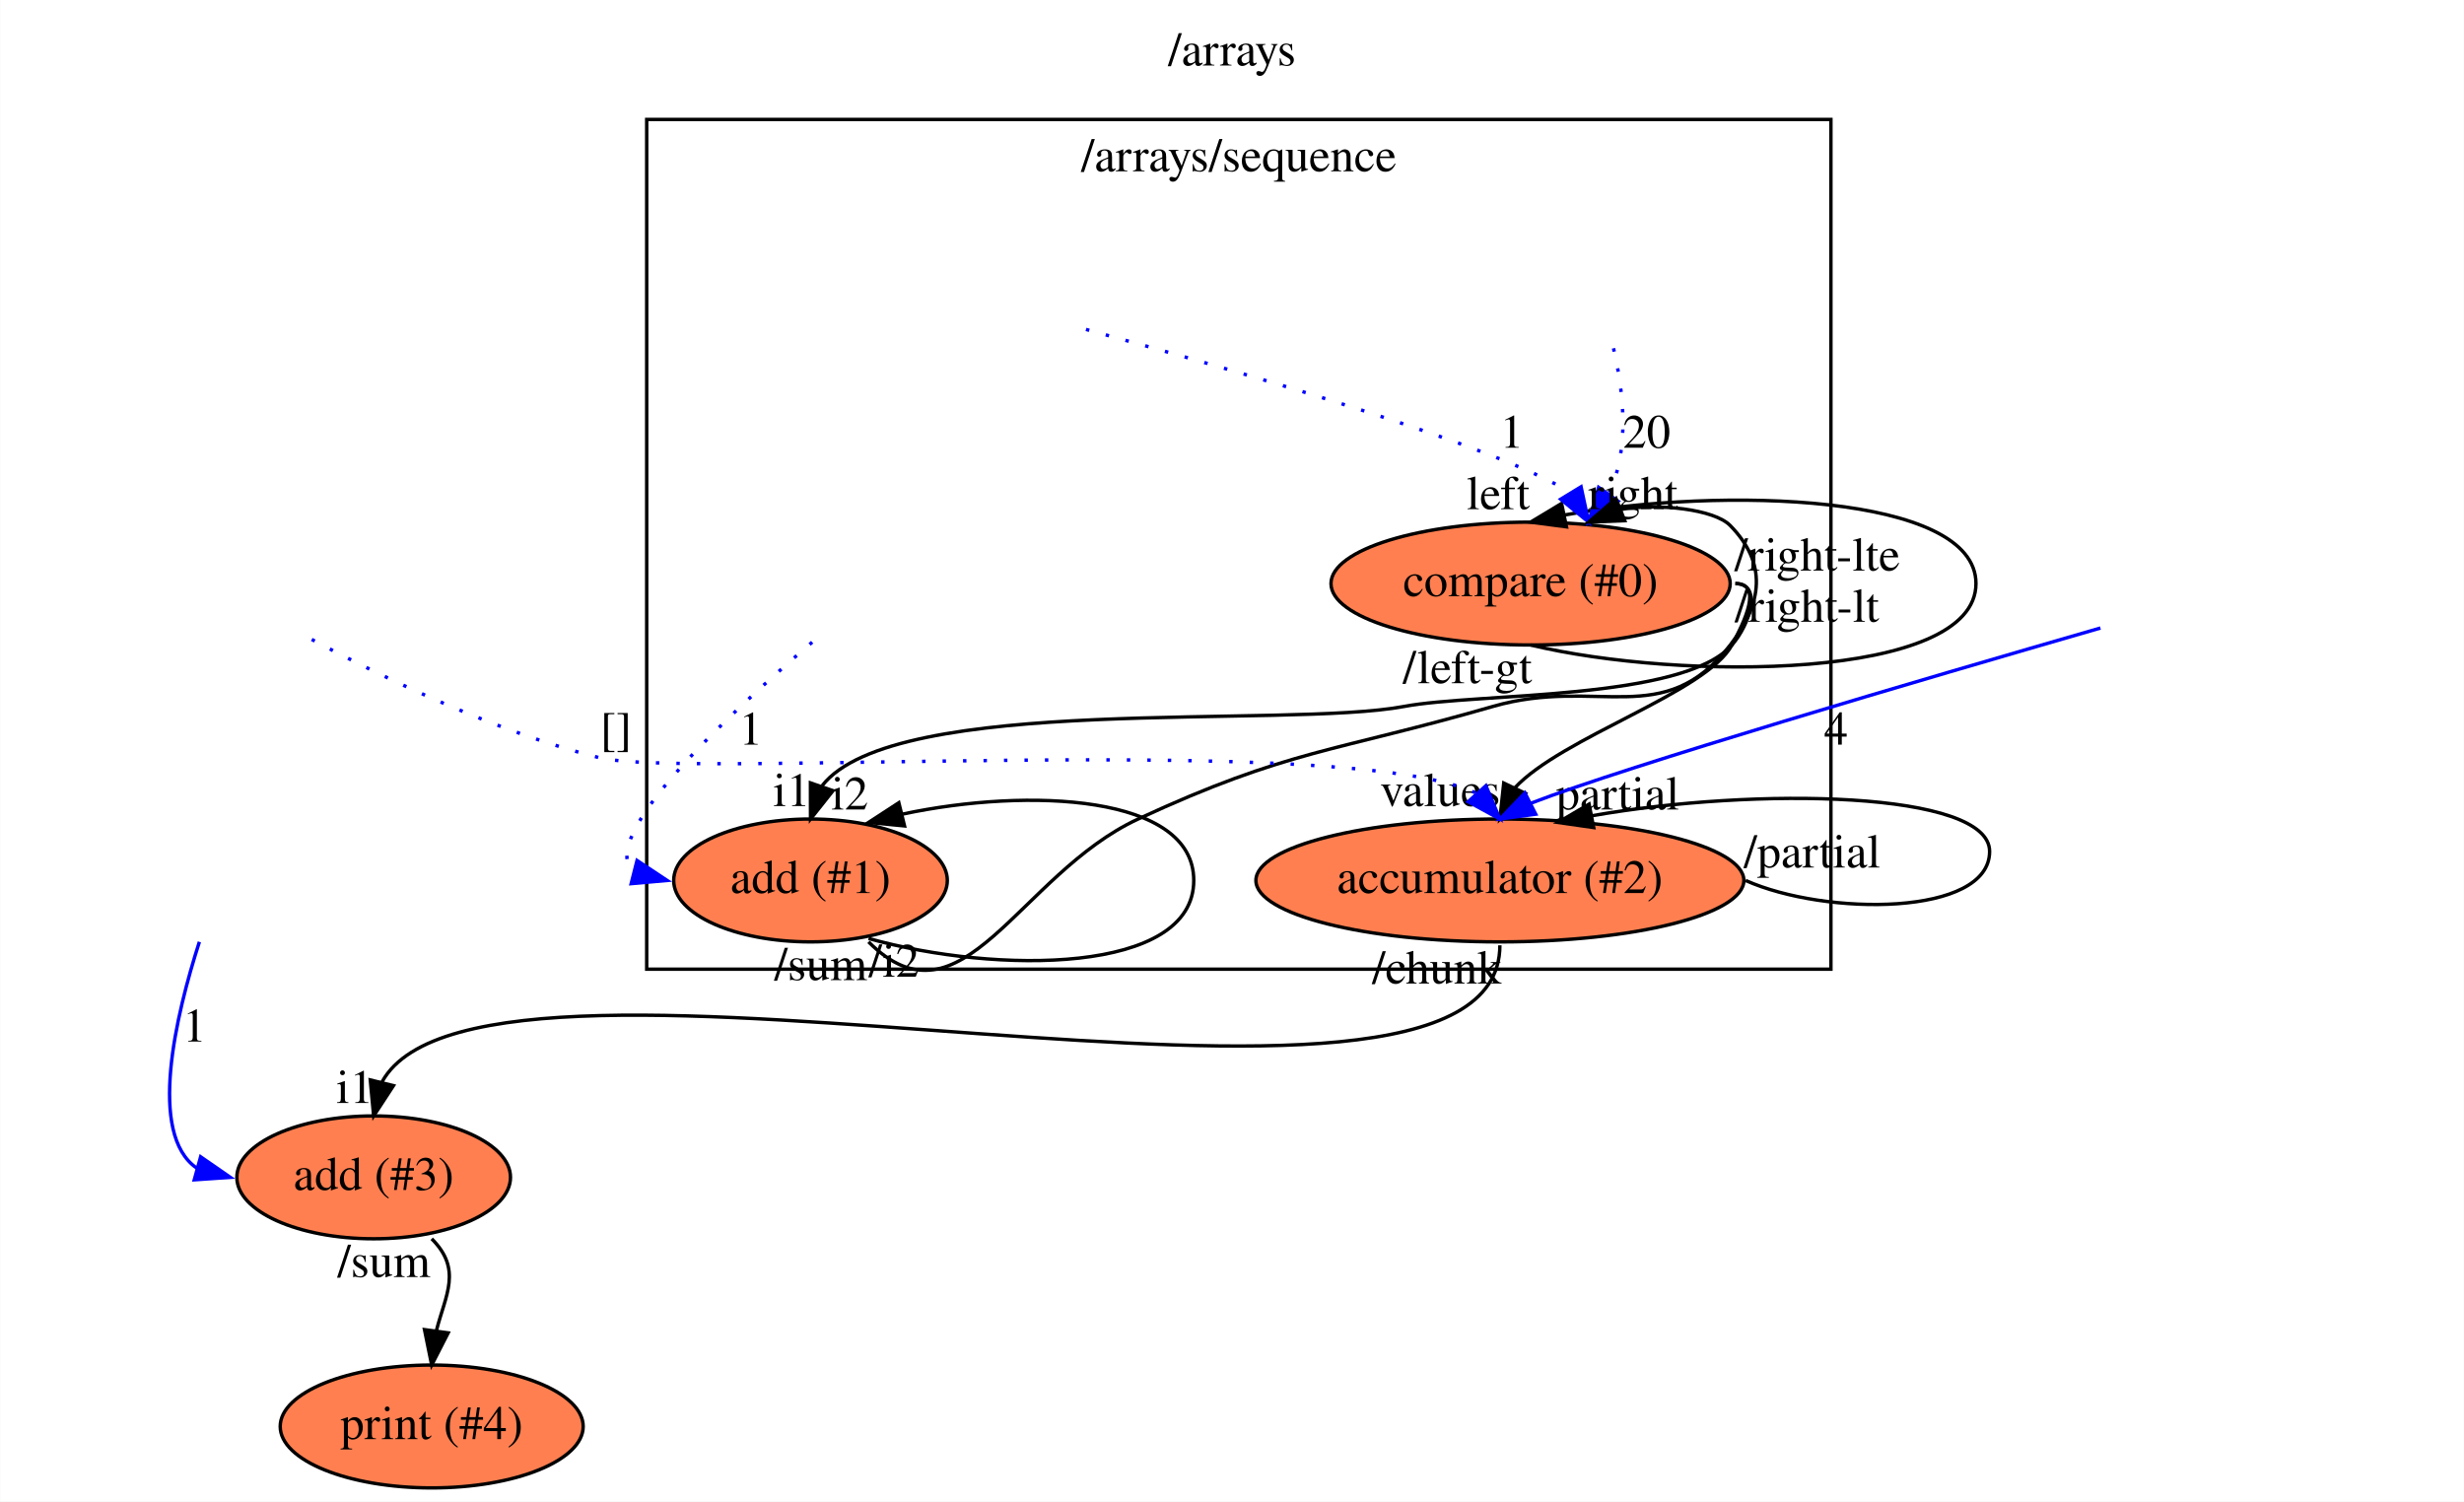
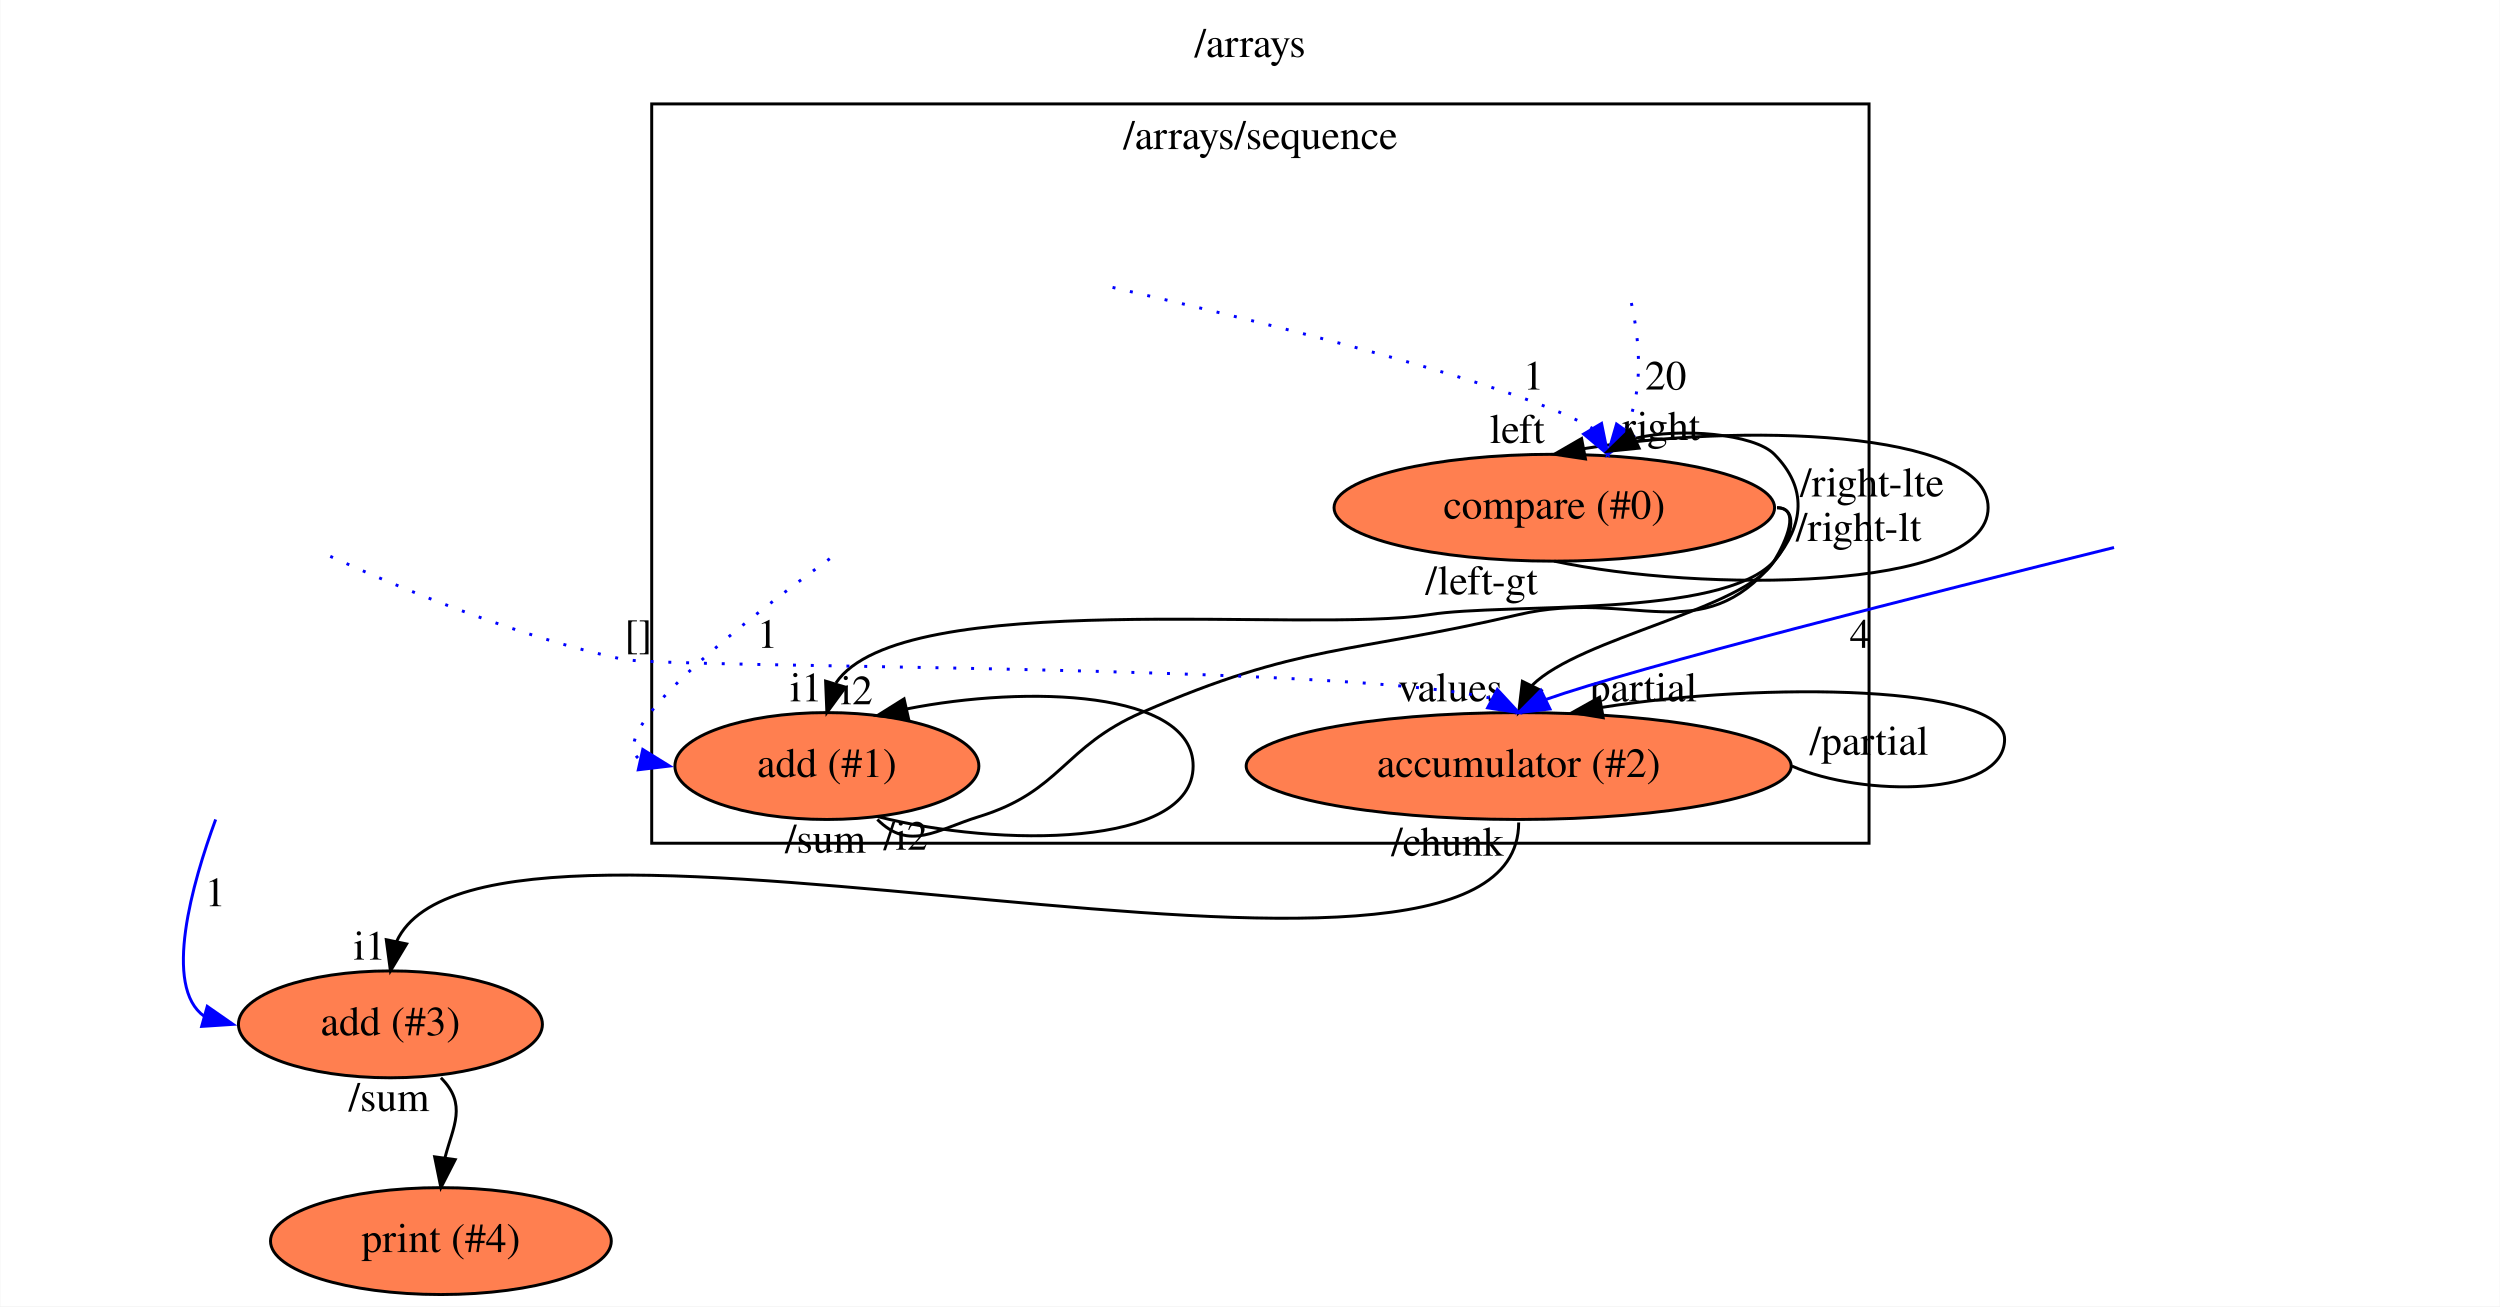
- <svg xmlns="http://www.w3.org/2000/svg" xmlns:xlink="http://www.w3.org/1999/xlink" width="722pt" height="440pt" viewBox="0.00 0.00 721.89 440.00">
+ <svg xmlns="http://www.w3.org/2000/svg" xmlns:xlink="http://www.w3.org/1999/xlink" width="842pt" height="440pt" viewBox="0.00 0.00 841.79 440.00">
  <g id="graph0" class="graph" transform="scale(1 1) rotate(0) translate(4 436)">
-     <polygon fill="white" stroke="transparent" points="-4,4 -4,-436 717.89,-436 717.89,4 -4,4" />
-     <text text-anchor="middle" x="356.94" y="-416.8" font-family="Times,serif" font-size="14.00">/arrays</text>
+     <polygon fill="white" stroke="transparent" points="-4,4 -4,-436 837.79,-436 837.79,4 -4,4" />
+     <text text-anchor="middle" x="416.89" y="-416.8" font-family="Times,serif" font-size="14.00">/arrays</text>
    <g id="clust1" class="cluster">
-       <polygon fill="none" stroke="black" points="185.44,-152 185.44,-401 532.44,-401 532.44,-152 185.44,-152" />
-       <text text-anchor="middle" x="358.94" y="-385.8" font-family="Times,serif" font-size="14.00">/arrays/sequence</text>
+       <polygon fill="none" stroke="black" points="215.39,-152 215.39,-401 625.39,-401 625.39,-152 215.39,-152" />
+       <text text-anchor="middle" x="420.39" y="-385.8" font-family="Times,serif" font-size="14.00">/arrays/sequence</text>
    </g>
    <g id="node1" class="node">
      <g id="a_node1">
-         <a xlink:href="file:///Users/andrew/workspace/flow/flowstdlib/control/compare_switch/compare_switch.html" xlink:title="compare (#0)">
-           <ellipse fill="coral" stroke="black" cx="444.44" cy="-265" rx="58.49" ry="18" />
-           <text text-anchor="middle" x="444.44" y="-261.3" font-family="Times,serif" font-size="14.00">compare (#0)</text>
+         <a xlink:href="file:///home/andrew/workspace/flow/flowstdlib/control/compare_switch/compare_switch.html" xlink:title="compare (#0)">
+           <ellipse fill="coral" stroke="black" cx="519.39" cy="-265" rx="74.19" ry="18" />
+           <text text-anchor="middle" x="519.39" y="-261.3" font-family="Times,serif" font-size="14.00">compare (#0)</text>
        </a>
      </g>
    </g>
    <g id="edge4" class="edge">
-       <path fill="none" stroke="black" d="M444.44,-247C487.94,-236.5 574.94,-236.5 574.94,-265 574.94,-291.44 500.06,-293.35 454.51,-285.11" />
-       <polygon fill="black" stroke="black" points="454.95,-281.62 444.44,-283 453.52,-288.47 454.95,-281.62" />
-       <text text-anchor="middle" x="434.94" y="-286.8" font-family="Times,serif" font-size="14.00">left</text>
-       <text text-anchor="middle" x="425.94" y="-235.8" font-family="Times,serif" font-size="14.00">/left-gt</text>
+       <path fill="none" stroke="black" d="M519.39,-247C568.09,-236.5 665.49,-236.5 665.49,-265 665.49,-291.66 580.24,-293.38 529.38,-284.89" />
+       <polygon fill="black" stroke="black" points="529.87,-281.43 519.39,-283 528.57,-288.3 529.87,-281.43" />
+       <text text-anchor="middle" x="506.89" y="-286.8" font-family="Times,serif" font-size="14.00">left</text>
+       <text text-anchor="middle" x="494.89" y="-235.8" font-family="Times,serif" font-size="14.00">/left-gt</text>
    </g>
    <g id="node4" class="node">
      <g id="a_node4">
-         <a xlink:href="file:///Users/andrew/workspace/flow/flowstdlib/data/accumulate/accumulate.html" xlink:title="accumulator (#2)">
-           <ellipse fill="coral" stroke="black" cx="435.44" cy="-178" rx="71.49" ry="18" />
-           <text text-anchor="middle" x="435.44" y="-174.3" font-family="Times,serif" font-size="14.00">accumulator (#2)</text>
+         <a xlink:href="file:///home/andrew/workspace/flow/flowstdlib/data/accumulate/accumulate.html" xlink:title="accumulator (#2)">
+           <ellipse fill="coral" stroke="black" cx="507.39" cy="-178" rx="91.78" ry="18" />
+           <text text-anchor="middle" x="507.39" y="-174.3" font-family="Times,serif" font-size="14.00">accumulator (#2)</text>
        </a>
      </g>
    </g>
    <g id="edge3" class="edge">
-       <path fill="none" stroke="black" d="M504.44,-265C512.46,-265 507.23,-254.06 503.44,-247 495.99,-233.08 453.48,-219.99 439.73,-205.04" />
-       <polygon fill="black" stroke="black" points="442.89,-203.53 435.44,-196 436.57,-206.54 442.89,-203.53" />
-       <text text-anchor="middle" x="417.94" y="-199.8" font-family="Times,serif" font-size="14.00">values</text>
-       <text text-anchor="middle" x="528.44" y="-268.8" font-family="Times,serif" font-size="14.00">/right-lte</text>
+       <path fill="none" stroke="black" d="M594.39,-265C602.41,-265 597.55,-253.85 593.39,-247 583.58,-230.83 528.12,-221.33 511.87,-205.14" />
+       <polygon fill="black" stroke="black" points="514.93,-203.44 507.39,-196 508.64,-206.52 514.93,-203.44" />
+       <text text-anchor="middle" x="484.39" y="-199.8" font-family="Times,serif" font-size="14.00">values</text>
+       <text text-anchor="middle" x="626.39" y="-268.8" font-family="Times,serif" font-size="14.00">/right-lte</text>
    </g>
    <g id="node5" class="node">
      <g id="a_node5">
-         <a xlink:href="file:///Users/andrew/workspace/flow/flowstdlib/math/add/add.html" xlink:title="add (#1)">
-           <ellipse fill="coral" stroke="black" cx="233.44" cy="-178" rx="40.09" ry="18" />
-           <text text-anchor="middle" x="233.44" y="-174.3" font-family="Times,serif" font-size="14.00">add (#1)</text>
+         <a xlink:href="file:///home/andrew/workspace/flow/flowstdlib/math/add/add.html" xlink:title="add (#1)">
+           <ellipse fill="coral" stroke="black" cx="274.39" cy="-178" rx="51.19" ry="18" />
+           <text text-anchor="middle" x="274.39" y="-174.3" font-family="Times,serif" font-size="14.00">add (#1)</text>
        </a>
      </g>
    </g>
    <g id="edge5" class="edge">
-       <path fill="none" stroke="black" d="M504.44,-265C512.46,-265 508.73,-253.02 503.44,-247 489.12,-230.69 428.77,-233.02 407.44,-229 372.4,-222.39 257.97,-232.98 236.82,-205.73" />
-       <polygon fill="black" stroke="black" points="240.03,-204.3 233.44,-196 233.42,-206.59 240.03,-204.3" />
-       <text text-anchor="middle" x="227.94" y="-199.8" font-family="Times,serif" font-size="14.00">i1</text>
-       <text text-anchor="middle" x="525.44" y="-253.8" font-family="Times,serif" font-size="14.00">/right-lt</text>
+       <path fill="none" stroke="black" d="M594.39,-265C602.41,-265 598.77,-252.94 593.39,-247 575.88,-227.67 503.16,-233.09 477.39,-229 435.96,-222.42 299.53,-238.62 277.43,-205.97" />
+       <polygon fill="black" stroke="black" points="280.65,-204.55 274.39,-196 273.96,-206.59 280.65,-204.55" />
+       <text text-anchor="middle" x="267.39" y="-199.8" font-family="Times,serif" font-size="14.00">i1</text>
+       <text text-anchor="middle" x="621.89" y="-253.8" font-family="Times,serif" font-size="14.00">/right-lt</text>
    </g>
    <g id="edge1" class="edge">
-       <path fill="none" stroke="blue" stroke-dasharray="1,5" d="M468.73,-333.94C471.68,-321.34 473.63,-304.19 467.27,-291.21" />
-       <polygon fill="blue" stroke="blue" points="470.08,-289.13 461.44,-283 464.37,-293.18 470.08,-289.13" />
-       <text text-anchor="middle" x="478.44" y="-304.8" font-family="Times,serif" font-size="14.00">20</text>
+       <path fill="none" stroke="blue" stroke-dasharray="1,5" d="M545.34,-333.95C548.06,-321.34 549.72,-304.19 543.25,-291.21" />
+       <polygon fill="blue" stroke="blue" points="546.05,-289.11 537.39,-283 540.35,-293.17 546.05,-289.11" />
+       <text text-anchor="middle" x="556.89" y="-304.8" font-family="Times,serif" font-size="14.00">20</text>
    </g>
    <g id="edge2" class="edge">
-       <path fill="none" stroke="blue" stroke-dasharray="1,5" d="M314.16,-339.47C362.03,-326.43 434.85,-305.24 456.22,-291.56" />
-       <polygon fill="blue" stroke="blue" points="459.23,-293.36 461.44,-283 453.25,-289.72 459.23,-293.36" />
-       <text text-anchor="middle" x="438.94" y="-304.8" font-family="Times,serif" font-size="14.00">1</text>
+       <path fill="none" stroke="blue" stroke-dasharray="1,5" d="M370.6,-339.21C426.42,-326.35 509.21,-305.73 532.24,-291.68" />
+       <polygon fill="blue" stroke="blue" points="535.3,-293.39 537.39,-283 529.28,-289.81 535.3,-293.39" />
+       <text text-anchor="middle" x="512.39" y="-304.8" font-family="Times,serif" font-size="14.00">1</text>
    </g>
    <g id="edge11" class="edge">
-       <path fill="none" stroke="black" d="M507.44,-178C530.94,-167.5 578.94,-167.5 578.94,-186.5 578.94,-204.24 510.38,-205.42 462.35,-196.95" />
-       <polygon fill="black" stroke="black" points="462.93,-193.5 452.44,-195 461.58,-200.37 462.93,-193.5" />
-       <text text-anchor="middle" x="469.94" y="-198.8" font-family="Times,serif" font-size="14.00">partial</text>
-       <text text-anchor="middle" x="526.94" y="-181.8" font-family="Times,serif" font-size="14.00">/partial</text>
+       <path fill="none" stroke="black" d="M599.39,-178C623.04,-167.5 671.04,-167.5 671.04,-187 671.04,-205.36 590.3,-206.43 535.33,-197.74" />
+       <polygon fill="black" stroke="black" points="535.85,-194.27 525.39,-196 534.64,-201.17 535.85,-194.27" />
+       <text text-anchor="middle" x="549.39" y="-199.8" font-family="Times,serif" font-size="14.00">partial</text>
+       <text text-anchor="middle" x="625.39" y="-181.8" font-family="Times,serif" font-size="14.00">/partial</text>
    </g>
    <g id="node9" class="node">
      <g id="a_node9">
-         <a xlink:href="file:///Users/andrew/workspace/flow/flowstdlib/math/add/add.html" xlink:title="add (#3)">
-           <ellipse fill="coral" stroke="black" cx="105.44" cy="-91" rx="40.09" ry="18" />
-           <text text-anchor="middle" x="105.44" y="-87.3" font-family="Times,serif" font-size="14.00">add (#3)</text>
+         <a xlink:href="file:///home/andrew/workspace/flow/flowstdlib/math/add/add.html" xlink:title="add (#3)">
+           <ellipse fill="coral" stroke="black" cx="127.39" cy="-91" rx="51.19" ry="18" />
+           <text text-anchor="middle" x="127.39" y="-87.3" font-family="Times,serif" font-size="14.00">add (#3)</text>
        </a>
      </g>
    </g>
    <g id="edge12" class="edge">
-       <path fill="none" stroke="black" d="M435.44,-159C435.44,-88.6 138.11,-173.63 107.91,-119.01" />
-       <polygon fill="black" stroke="black" points="111.24,-117.87 105.44,-109 104.44,-119.55 111.24,-117.87" />
-       <text text-anchor="middle" x="99.94" y="-112.8" font-family="Times,serif" font-size="14.00">i1</text>
-       <text text-anchor="middle" x="416.94" y="-147.8" font-family="Times,serif" font-size="14.00">/chunk</text>
+       <path fill="none" stroke="black" d="M507.39,-159C507.39,-77.49 159.35,-184.21 129.44,-118.87" />
+       <polygon fill="black" stroke="black" points="132.85,-118.08 127.39,-109 125.99,-119.5 132.85,-118.08" />
+       <text text-anchor="middle" x="120.39" y="-112.8" font-family="Times,serif" font-size="14.00">i1</text>
+       <text text-anchor="middle" x="483.39" y="-147.8" font-family="Times,serif" font-size="14.00">/chunk</text>
    </g>
    <g id="edge8" class="edge">
-       <path fill="none" stroke="black" d="M250.44,-160C277.73,-132.72 294.44,-179.77 329.44,-196 373.44,-216.4 386.84,-215.58 433.44,-229 464.1,-237.83 483.41,-221.77 502.94,-247 512.46,-259.3 513.81,-270.87 502.94,-282 498.26,-286.8 481.92,-288.59 470.83,-286.72" />
-       <polygon fill="black" stroke="black" points="472.03,-283.43 461.44,-283 469.45,-289.94 472.03,-283.43" />
-       <text text-anchor="middle" x="474.44" y="-286.8" font-family="Times,serif" font-size="14.00">right</text>
-       <text text-anchor="middle" x="236.44" y="-148.8" font-family="Times,serif" font-size="14.00">/sum</text>
+       <path fill="none" stroke="black" d="M291.39,-160C302.19,-149.2 311.15,-156.5 325.74,-161 353.3,-169.51 353.96,-184.45 380.39,-196 433.83,-219.35 450.61,-215.7 507.39,-229 545.45,-237.92 568.84,-216.66 593.49,-247 603.58,-259.42 604.7,-271.59 593.49,-283 586.66,-289.95 561.64,-292.03 546.82,-288.41" />
+       <polygon fill="black" stroke="black" points="547.93,-285.06 537.39,-284 544.97,-291.4 547.93,-285.06" />
+       <text text-anchor="middle" x="555.39" y="-287.8" font-family="Times,serif" font-size="14.00">right</text>
+       <text text-anchor="middle" x="273.89" y="-148.8" font-family="Times,serif" font-size="14.00">/sum</text>
    </g>
    <g id="edge7" class="edge">
-       <path fill="none" stroke="black" d="M250.44,-161C287.88,-150.5 345.74,-150.5 345.74,-178 345.74,-203.14 297.39,-205.3 260.5,-197.46" />
-       <polygon fill="black" stroke="black" points="260.99,-193.98 250.44,-195 259.32,-200.78 260.99,-193.98" />
-       <text text-anchor="middle" x="244.94" y="-198.8" font-family="Times,serif" font-size="14.00">i2</text>
-       <text text-anchor="middle" x="257.94" y="-149.8" font-family="Times,serif" font-size="14.00">/i2</text>
+       <path fill="none" stroke="black" d="M291.39,-161C332.51,-150.5 397.74,-150.5 397.74,-178 397.74,-203.41 342.07,-205.34 301.17,-197.21" />
+       <polygon fill="black" stroke="black" points="301.92,-193.79 291.39,-195 300.38,-200.62 301.92,-193.79" />
+       <text text-anchor="middle" x="284.39" y="-198.8" font-family="Times,serif" font-size="14.00">i2</text>
+       <text text-anchor="middle" x="300.89" y="-149.8" font-family="Times,serif" font-size="14.00">/i2</text>
    </g>
    <g id="edge6" class="edge">
-       <path fill="none" stroke="blue" stroke-dasharray="1,5" d="M233.93,-247.82C209.01,-226.42 170.4,-190.24 181.64,-180.48" />
-       <polygon fill="blue" stroke="blue" points="182.61,-183.85 191.44,-178 180.89,-177.06 182.61,-183.85" />
-       <text text-anchor="middle" x="215.94" y="-217.8" font-family="Times,serif" font-size="14.00">1</text>
+       <path fill="none" stroke="blue" stroke-dasharray="1,5" d="M275.35,-247.82C245.6,-226.22 198.99,-189.58 211.31,-180.22" />
+       <polygon fill="blue" stroke="blue" points="212.38,-183.57 221.39,-178 210.87,-176.74 212.38,-183.57" />
+       <text text-anchor="middle" x="254.39" y="-217.8" font-family="Times,serif" font-size="14.00">1</text>
    </g>
    <g id="edge9" class="edge">
-       <path fill="none" stroke="blue" stroke-dasharray="1,5" d="M87.29,-248.63C109.18,-236.92 141.31,-221.56 171.44,-214 197.07,-207.58 389.75,-221.9 428.62,-203.55" />
-       <polygon fill="blue" stroke="blue" points="431.34,-205.77 435.44,-196 426.14,-201.07 431.34,-205.77" />
-       <text text-anchor="middle" x="176.44" y="-217.8" font-family="Times,serif" font-size="14.00">[]</text>
+       <path fill="none" stroke="blue" stroke-dasharray="1,5" d="M107.13,-248.62C132.95,-236.9 170.65,-221.53 205.39,-214 220.09,-210.82 450.15,-212.37 498.51,-200.71" />
+       <polygon fill="blue" stroke="blue" points="500.2,-203.78 507.39,-196 496.92,-197.59 500.2,-203.78" />
+       <text text-anchor="middle" x="210.89" y="-217.8" font-family="Times,serif" font-size="14.00">[]</text>
    </g>
    <g id="edge10" class="edge">
-       <path fill="none" stroke="blue" d="M611.41,-251.97C558.95,-236.83 472.7,-211.51 444.6,-200.66" />
-       <polygon fill="blue" stroke="blue" points="445.94,-197.42 435.44,-196 442.77,-203.66 445.94,-197.42" />
-       <text text-anchor="middle" x="533.94" y="-217.8" font-family="Times,serif" font-size="14.00">4</text>
+       <path fill="none" stroke="blue" d="M707.9,-251.6C646.34,-236.34 546.76,-211.12 516.44,-200.39" />
+       <polygon fill="blue" stroke="blue" points="517.92,-197.22 507.39,-196 514.86,-203.52 517.92,-197.22" />
+       <text text-anchor="middle" x="622.39" y="-217.8" font-family="Times,serif" font-size="14.00">4</text>
    </g>
    <g id="node11" class="node">
      <g id="a_node11">
-         <a xlink:href="file:///Users/andrew/workspace/flow/flowruntime/stdio/stdout.html" xlink:title="print (#4)">
-           <ellipse fill="coral" stroke="black" cx="122.44" cy="-18" rx="44.39" ry="18" />
-           <text text-anchor="middle" x="122.44" y="-14.3" font-family="Times,serif" font-size="14.00">print (#4)</text>
+         <a xlink:href="file:///home/andrew/workspace/flow/flowruntime/stdio/stdout.html" xlink:title="print (#4)">
+           <ellipse fill="coral" stroke="black" cx="144.39" cy="-18" rx="57.39" ry="18" />
+           <text text-anchor="middle" x="144.39" y="-14.3" font-family="Times,serif" font-size="14.00">print (#4)</text>
        </a>
      </g>
    </g>
    <g id="edge14" class="edge">
-       <path fill="none" stroke="black" d="M122.44,-73C131.44,-64.01 126.52,-56.63 123.83,-46.14" />
-       <polygon fill="black" stroke="black" points="127.27,-45.43 122.44,-36 120.33,-46.38 127.27,-45.43" />
-       <text text-anchor="middle" x="108.44" y="-61.8" font-family="Times,serif" font-size="14.00">/sum</text>
+       <path fill="none" stroke="black" d="M144.39,-73C153.39,-64.01 148.47,-56.63 145.78,-46.14" />
+       <polygon fill="black" stroke="black" points="149.21,-45.43 144.39,-36 142.28,-46.38 149.21,-45.43" />
+       <text text-anchor="middle" x="126.89" y="-61.8" font-family="Times,serif" font-size="14.00">/sum</text>
    </g>
    <g id="edge13" class="edge">
-       <path fill="none" stroke="blue" d="M54.37,-160.01C47.51,-138.67 39.09,-103.63 53.62,-93.7" />
-       <polygon fill="blue" stroke="blue" points="54.73,-97.02 63.44,-91 52.87,-90.28 54.73,-97.02" />
-       <text text-anchor="middle" x="52.94" y="-130.8" font-family="Times,serif" font-size="14.00">1</text>
+       <path fill="none" stroke="blue" d="M68.53,-160.01C60.69,-138.67 50.64,-103.63 64.7,-93.7" />
+       <polygon fill="blue" stroke="blue" points="65.7,-97.05 74.39,-91 63.82,-90.31 65.7,-97.05" />
+       <text text-anchor="middle" x="68.39" y="-130.8" font-family="Times,serif" font-size="14.00">1</text>
    </g>
  </g>
</svg>
